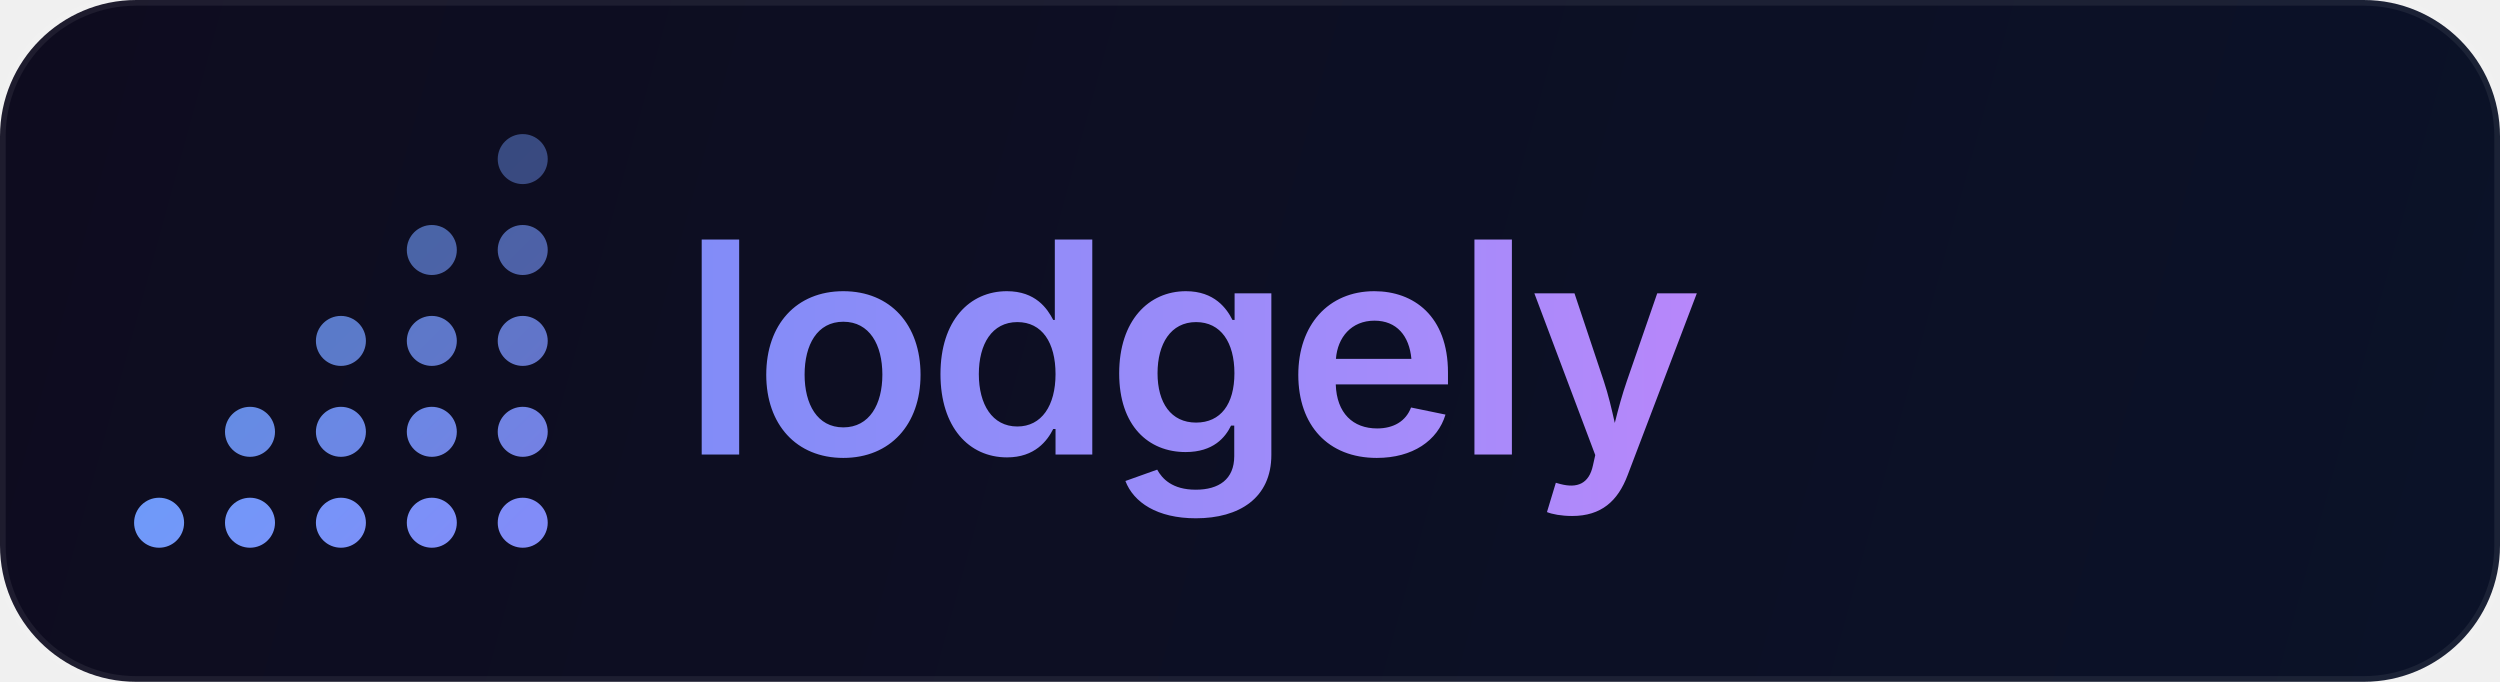
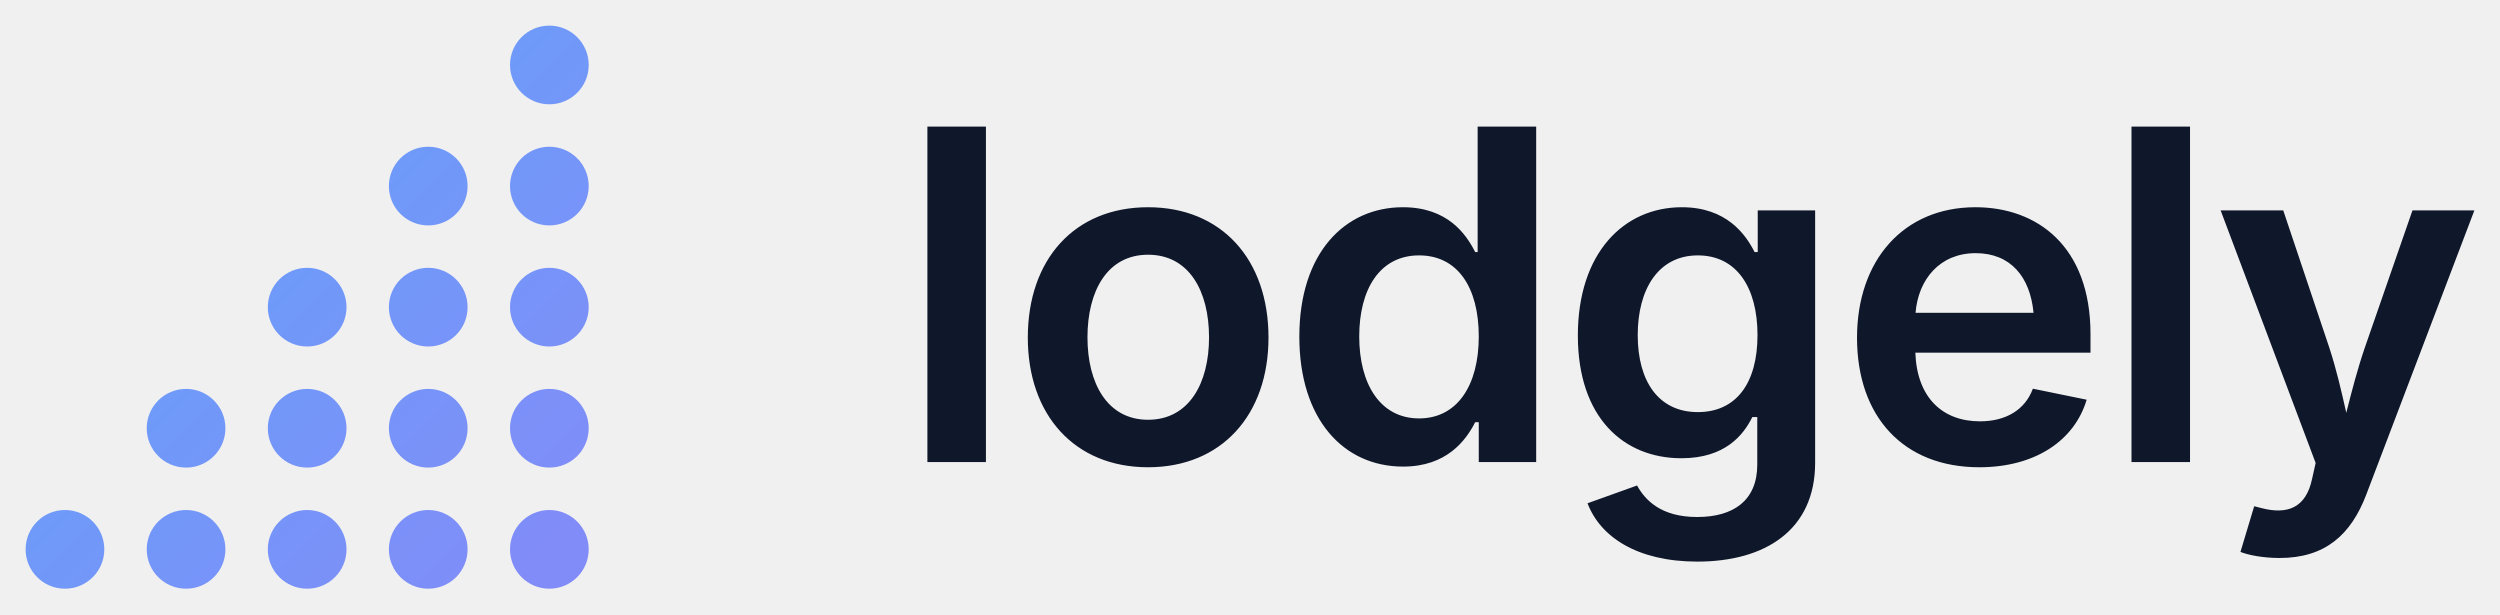
- <svg xmlns="http://www.w3.org/2000/svg" viewBox="0 0 220 60">
+ <svg xmlns="http://www.w3.org/2000/svg" viewBox="1.009 2.409 97.596 23.982" role="img" aria-label="lodgely">
  <defs>
-     <linearGradient id="bg" x1="0" y1="0" x2="220" y2="60" gradientUnits="userSpaceOnUse">
-       <stop offset="0" stop-color="#0e0c1f" />
-       <stop offset="1" stop-color="#0b1228" />
-     </linearGradient>
-     <linearGradient id="ic" x1="14" y1="14" x2="46" y2="46" gradientUnits="userSpaceOnUse">
+     <linearGradient id="lodgely-ic" x1="3.545" y1="4.945" x2="22.455" y2="23.855" gradientUnits="userSpaceOnUse">
      <stop offset="0" stop-color="#60a5fa" />
      <stop offset="1" stop-color="#818cf8" />
    </linearGradient>
-     <linearGradient id="tx" x1="60" y1="0" x2="212" y2="0" gradientUnits="userSpaceOnUse">
-       <stop offset="0" stop-color="#818cf8" />
-       <stop offset="0.45" stop-color="#a78bfa" />
-       <stop offset="1" stop-color="#e879f9" />
-     </linearGradient>
  </defs>
-   <rect width="220" height="60" rx="12" fill="url(#bg)" />
-   <rect width="220" height="60" rx="12" fill="none" stroke="white" stroke-opacity="0.07" stroke-width="1" />
-   <circle cx="14" cy="46" r="2.2" fill="url(#ic)" />
-   <circle cx="22" cy="46" r="2.2" fill="url(#ic)" />
-   <circle cx="22" cy="38" r="2.2" fill="url(#ic)" opacity=".90" />
-   <circle cx="30" cy="46" r="2.2" fill="url(#ic)" />
-   <circle cx="30" cy="38" r="2.2" fill="url(#ic)" opacity=".90" />
-   <circle cx="30" cy="30" r="2.2" fill="url(#ic)" opacity=".78" />
-   <circle cx="38" cy="46" r="2.2" fill="url(#ic)" />
-   <circle cx="38" cy="38" r="2.2" fill="url(#ic)" opacity=".90" />
-   <circle cx="38" cy="30" r="2.2" fill="url(#ic)" opacity=".78" />
-   <circle cx="38" cy="22" r="2.2" fill="url(#ic)" opacity=".62" />
-   <circle cx="46" cy="46" r="2.2" fill="url(#ic)" />
-   <circle cx="46" cy="38" r="2.2" fill="url(#ic)" opacity=".90" />
-   <circle cx="46" cy="30" r="2.2" fill="url(#ic)" opacity=".78" />
-   <circle cx="46" cy="22" r="2.2" fill="url(#ic)" opacity=".62" />
-   <circle cx="46" cy="14" r="2.2" fill="url(#ic)" opacity=".44" />
-   <text x="60" y="40" font-family="'InterVariable','Inter',-apple-system,BlinkMacSystemFont,'Segoe UI',system-ui,sans-serif" font-size="26" font-weight="600" letter-spacing="-.5" fill="url(#tx)">lodgely</text>
+   <circle cx="3.545" cy="23.855" r="1.536" fill="url(#lodgely-ic)" />
+   <circle cx="8.273" cy="23.855" r="1.536" fill="url(#lodgely-ic)" />
+   <circle cx="8.273" cy="19.127" r="1.536" fill="url(#lodgely-ic)" />
+   <circle cx="13.0" cy="23.855" r="1.536" fill="url(#lodgely-ic)" />
+   <circle cx="13.0" cy="19.127" r="1.536" fill="url(#lodgely-ic)" />
+   <circle cx="13.0" cy="14.4" r="1.536" fill="url(#lodgely-ic)" />
+   <circle cx="17.727" cy="23.855" r="1.536" fill="url(#lodgely-ic)" />
+   <circle cx="17.727" cy="19.127" r="1.536" fill="url(#lodgely-ic)" />
+   <circle cx="17.727" cy="14.4" r="1.536" fill="url(#lodgely-ic)" />
+   <circle cx="17.727" cy="9.673" r="1.536" fill="url(#lodgely-ic)" />
+   <circle cx="22.455" cy="23.855" r="1.536" fill="url(#lodgely-ic)" />
+   <circle cx="22.455" cy="19.127" r="1.536" fill="url(#lodgely-ic)" />
+   <circle cx="22.455" cy="14.4" r="1.536" fill="url(#lodgely-ic)" />
+   <circle cx="22.455" cy="9.673" r="1.536" fill="url(#lodgely-ic)" />
+   <circle cx="22.455" cy="4.945" r="1.536" fill="url(#lodgely-ic)" />
+   <path fill="#0f172a" d="M39.498 7.352H37.213V20.448H39.498ZM45.827 20.65C48.692 20.65 50.529 18.611 50.529 15.587C50.529 12.529 48.692 10.499 45.827 10.499C42.961 10.499 41.133 12.529 41.133 15.587C41.133 18.611 42.961 20.65 45.827 20.65ZM45.827 18.796C44.236 18.796 43.462 17.372 43.462 15.579C43.462 13.768 44.236 12.353 45.827 12.353C47.426 12.353 48.208 13.768 48.208 15.579C48.208 17.372 47.426 18.796 45.827 18.796ZM55.785 20.624C57.481 20.624 58.237 19.604 58.597 18.892H58.738V20.448H60.979V7.352H58.694V12.248H58.597C58.246 11.553 57.525 10.499 55.776 10.499C53.509 10.499 51.733 12.283 51.733 15.552C51.733 18.778 53.456 20.624 55.785 20.624ZM56.409 18.743C54.88 18.743 54.071 17.389 54.071 15.544C54.071 13.715 54.862 12.379 56.409 12.379C57.912 12.379 58.738 13.628 58.738 15.544C58.738 17.46 57.894 18.743 56.409 18.743ZM67.273 24.333C69.918 24.333 71.869 23.102 71.869 20.474V10.622H69.628V12.248H69.505C69.153 11.553 68.406 10.499 66.666 10.499C64.399 10.499 62.606 12.283 62.606 15.508C62.606 18.708 64.39 20.298 66.649 20.298C68.345 20.298 69.066 19.402 69.417 18.69H69.61V20.545C69.61 21.951 68.679 22.592 67.264 22.592C65.831 22.592 65.225 21.916 64.917 21.362L62.983 22.056C63.476 23.357 64.908 24.333 67.273 24.333ZM67.29 18.497C65.761 18.497 64.943 17.301 64.943 15.491C64.943 13.707 65.743 12.379 67.29 12.379C68.802 12.379 69.619 13.628 69.619 15.491C69.619 17.372 68.784 18.497 67.29 18.497ZM78.277 20.65C80.465 20.65 81.995 19.604 82.469 18.013L80.369 17.583C80.061 18.418 79.305 18.857 78.303 18.857C76.835 18.857 75.842 17.925 75.781 16.176H82.619V15.456C82.619 12.01 80.527 10.499 78.127 10.499C75.315 10.499 73.504 12.573 73.504 15.596C73.504 18.672 75.315 20.65 78.277 20.65ZM75.789 14.621C75.895 13.311 76.739 12.292 78.136 12.292C79.498 12.292 80.263 13.214 80.395 14.621ZM86.504 7.352H84.219V20.448H86.504ZM88.473 23.955C88.78 24.078 89.352 24.192 90.002 24.192C91.778 24.192 92.788 23.287 93.386 21.713L97.605 10.622H95.188L93.333 15.965C93.043 16.809 92.823 17.662 92.604 18.523C92.41 17.662 92.217 16.818 91.936 15.965L90.143 10.622H87.699L91.408 20.483L91.268 21.107C91.03 22.232 90.31 22.513 89.281 22.241L89.009 22.171Z" />
</svg>
